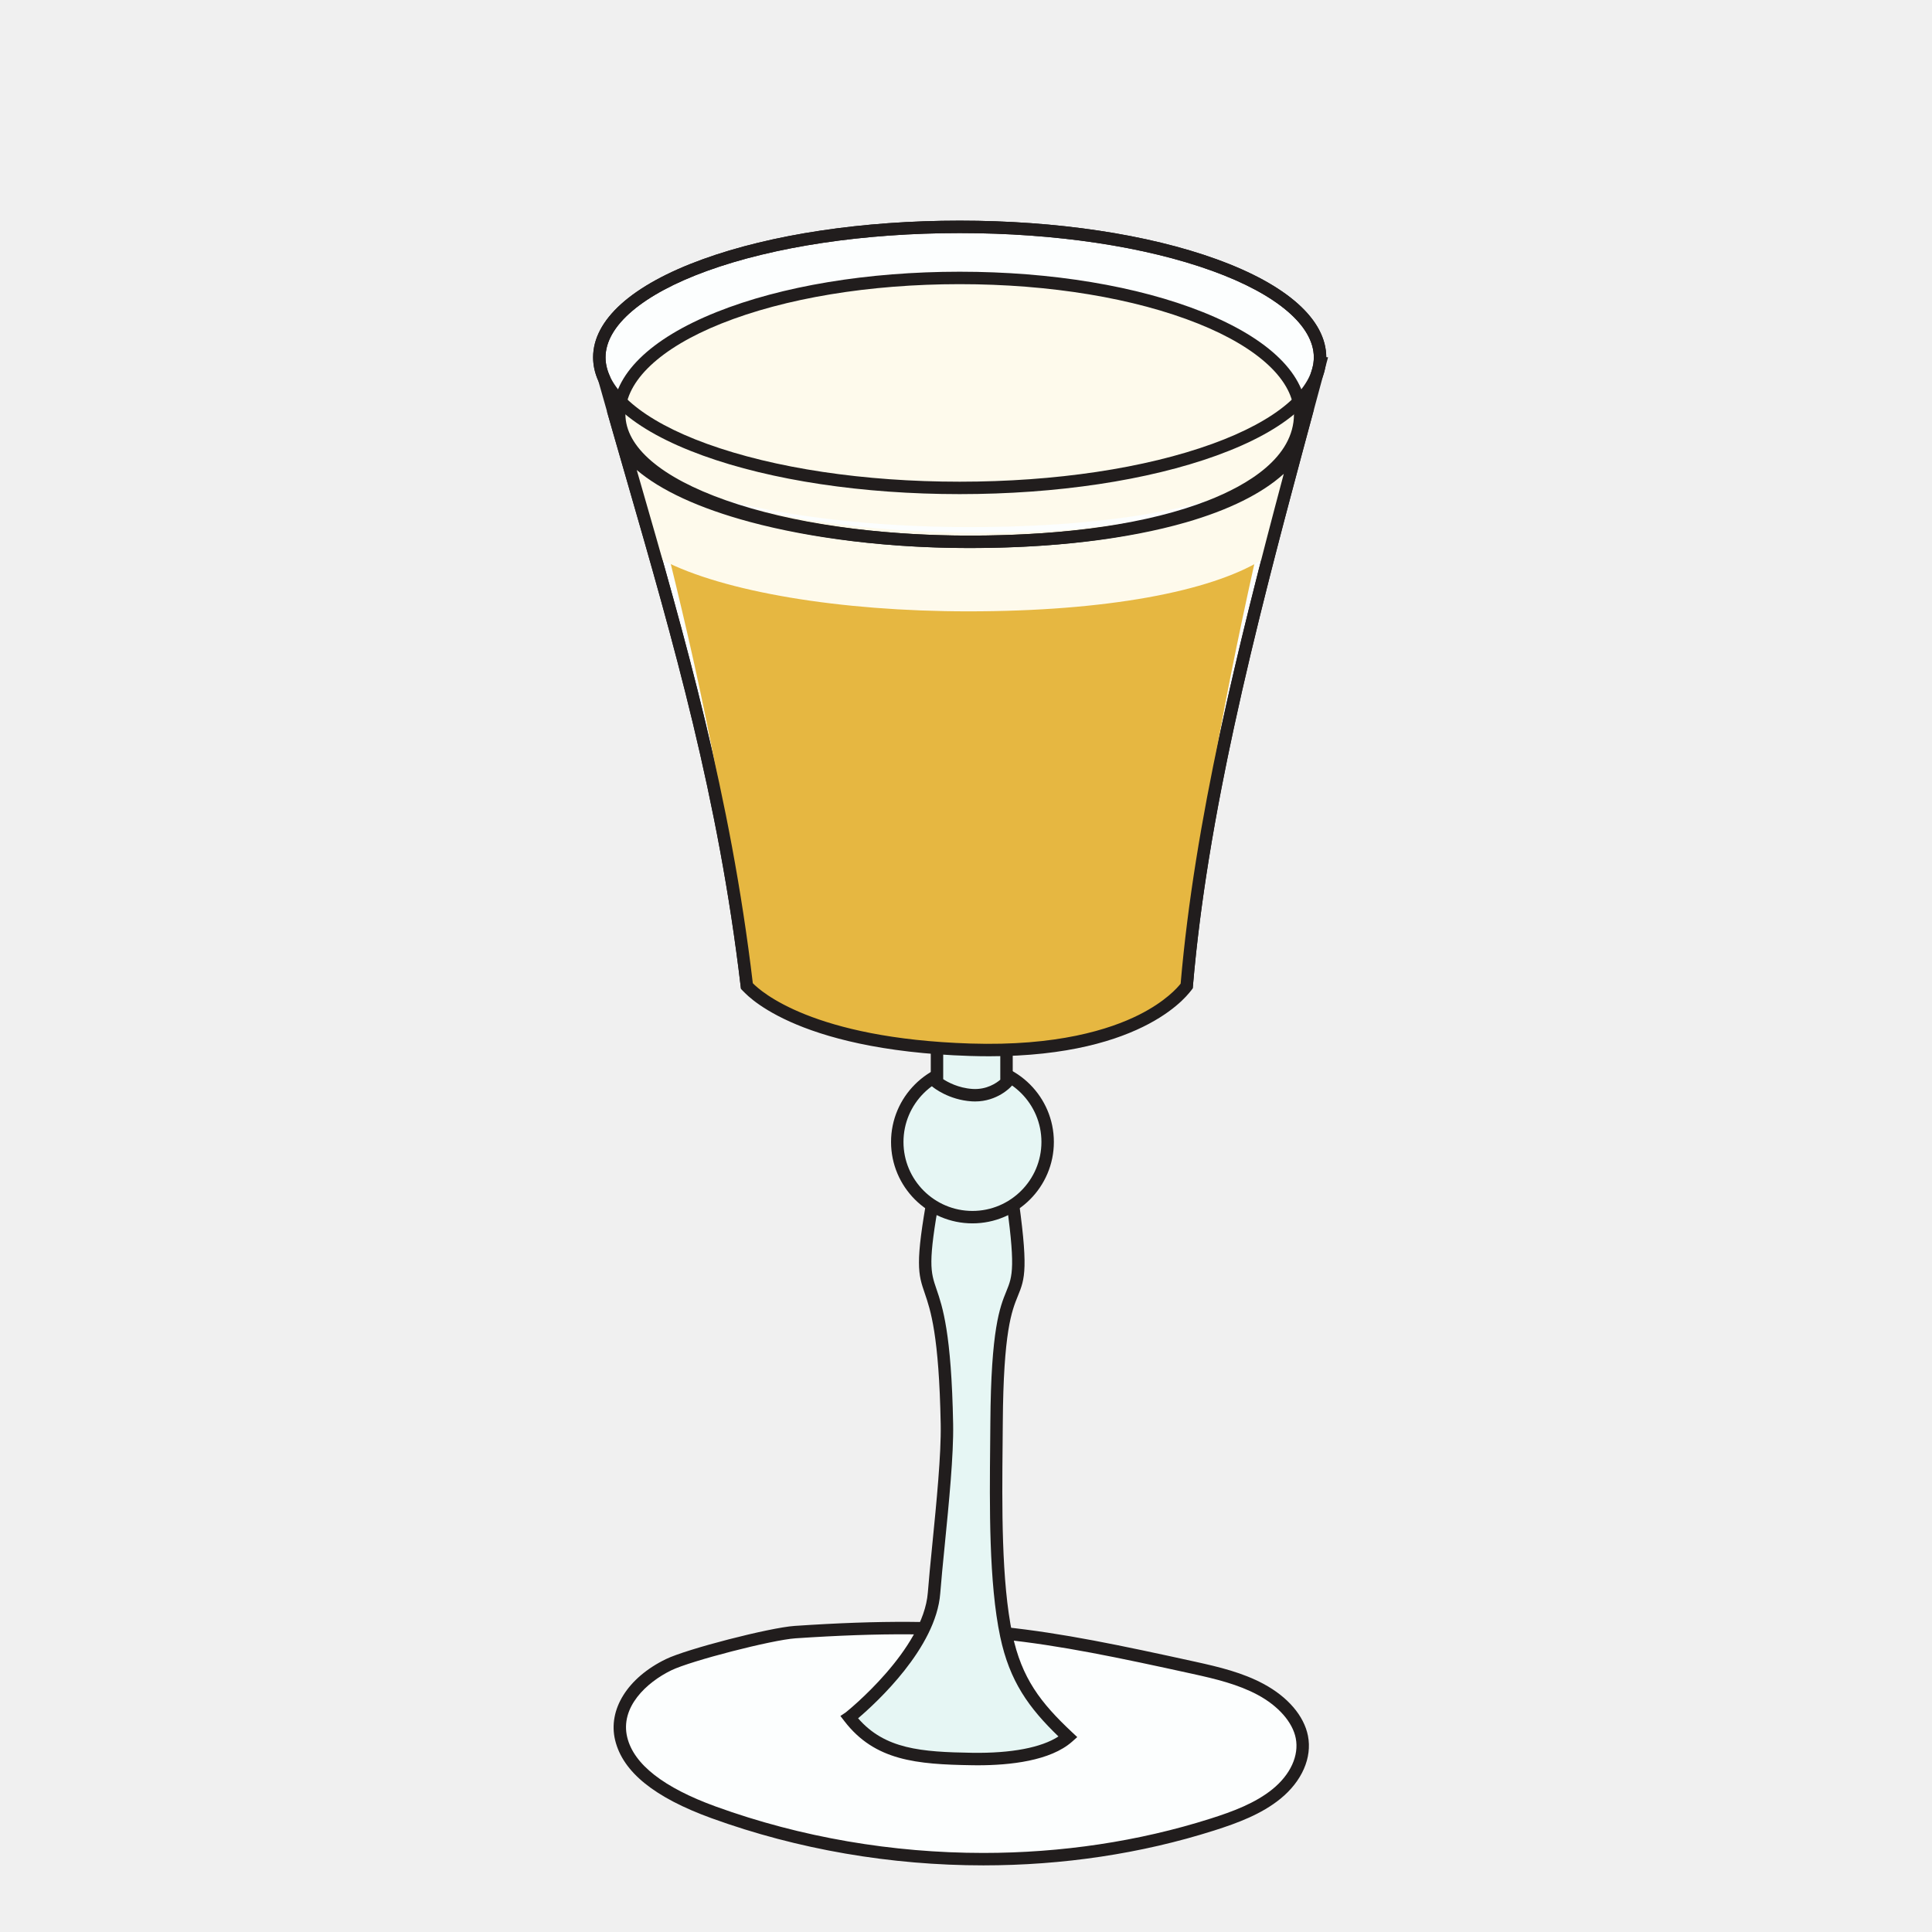
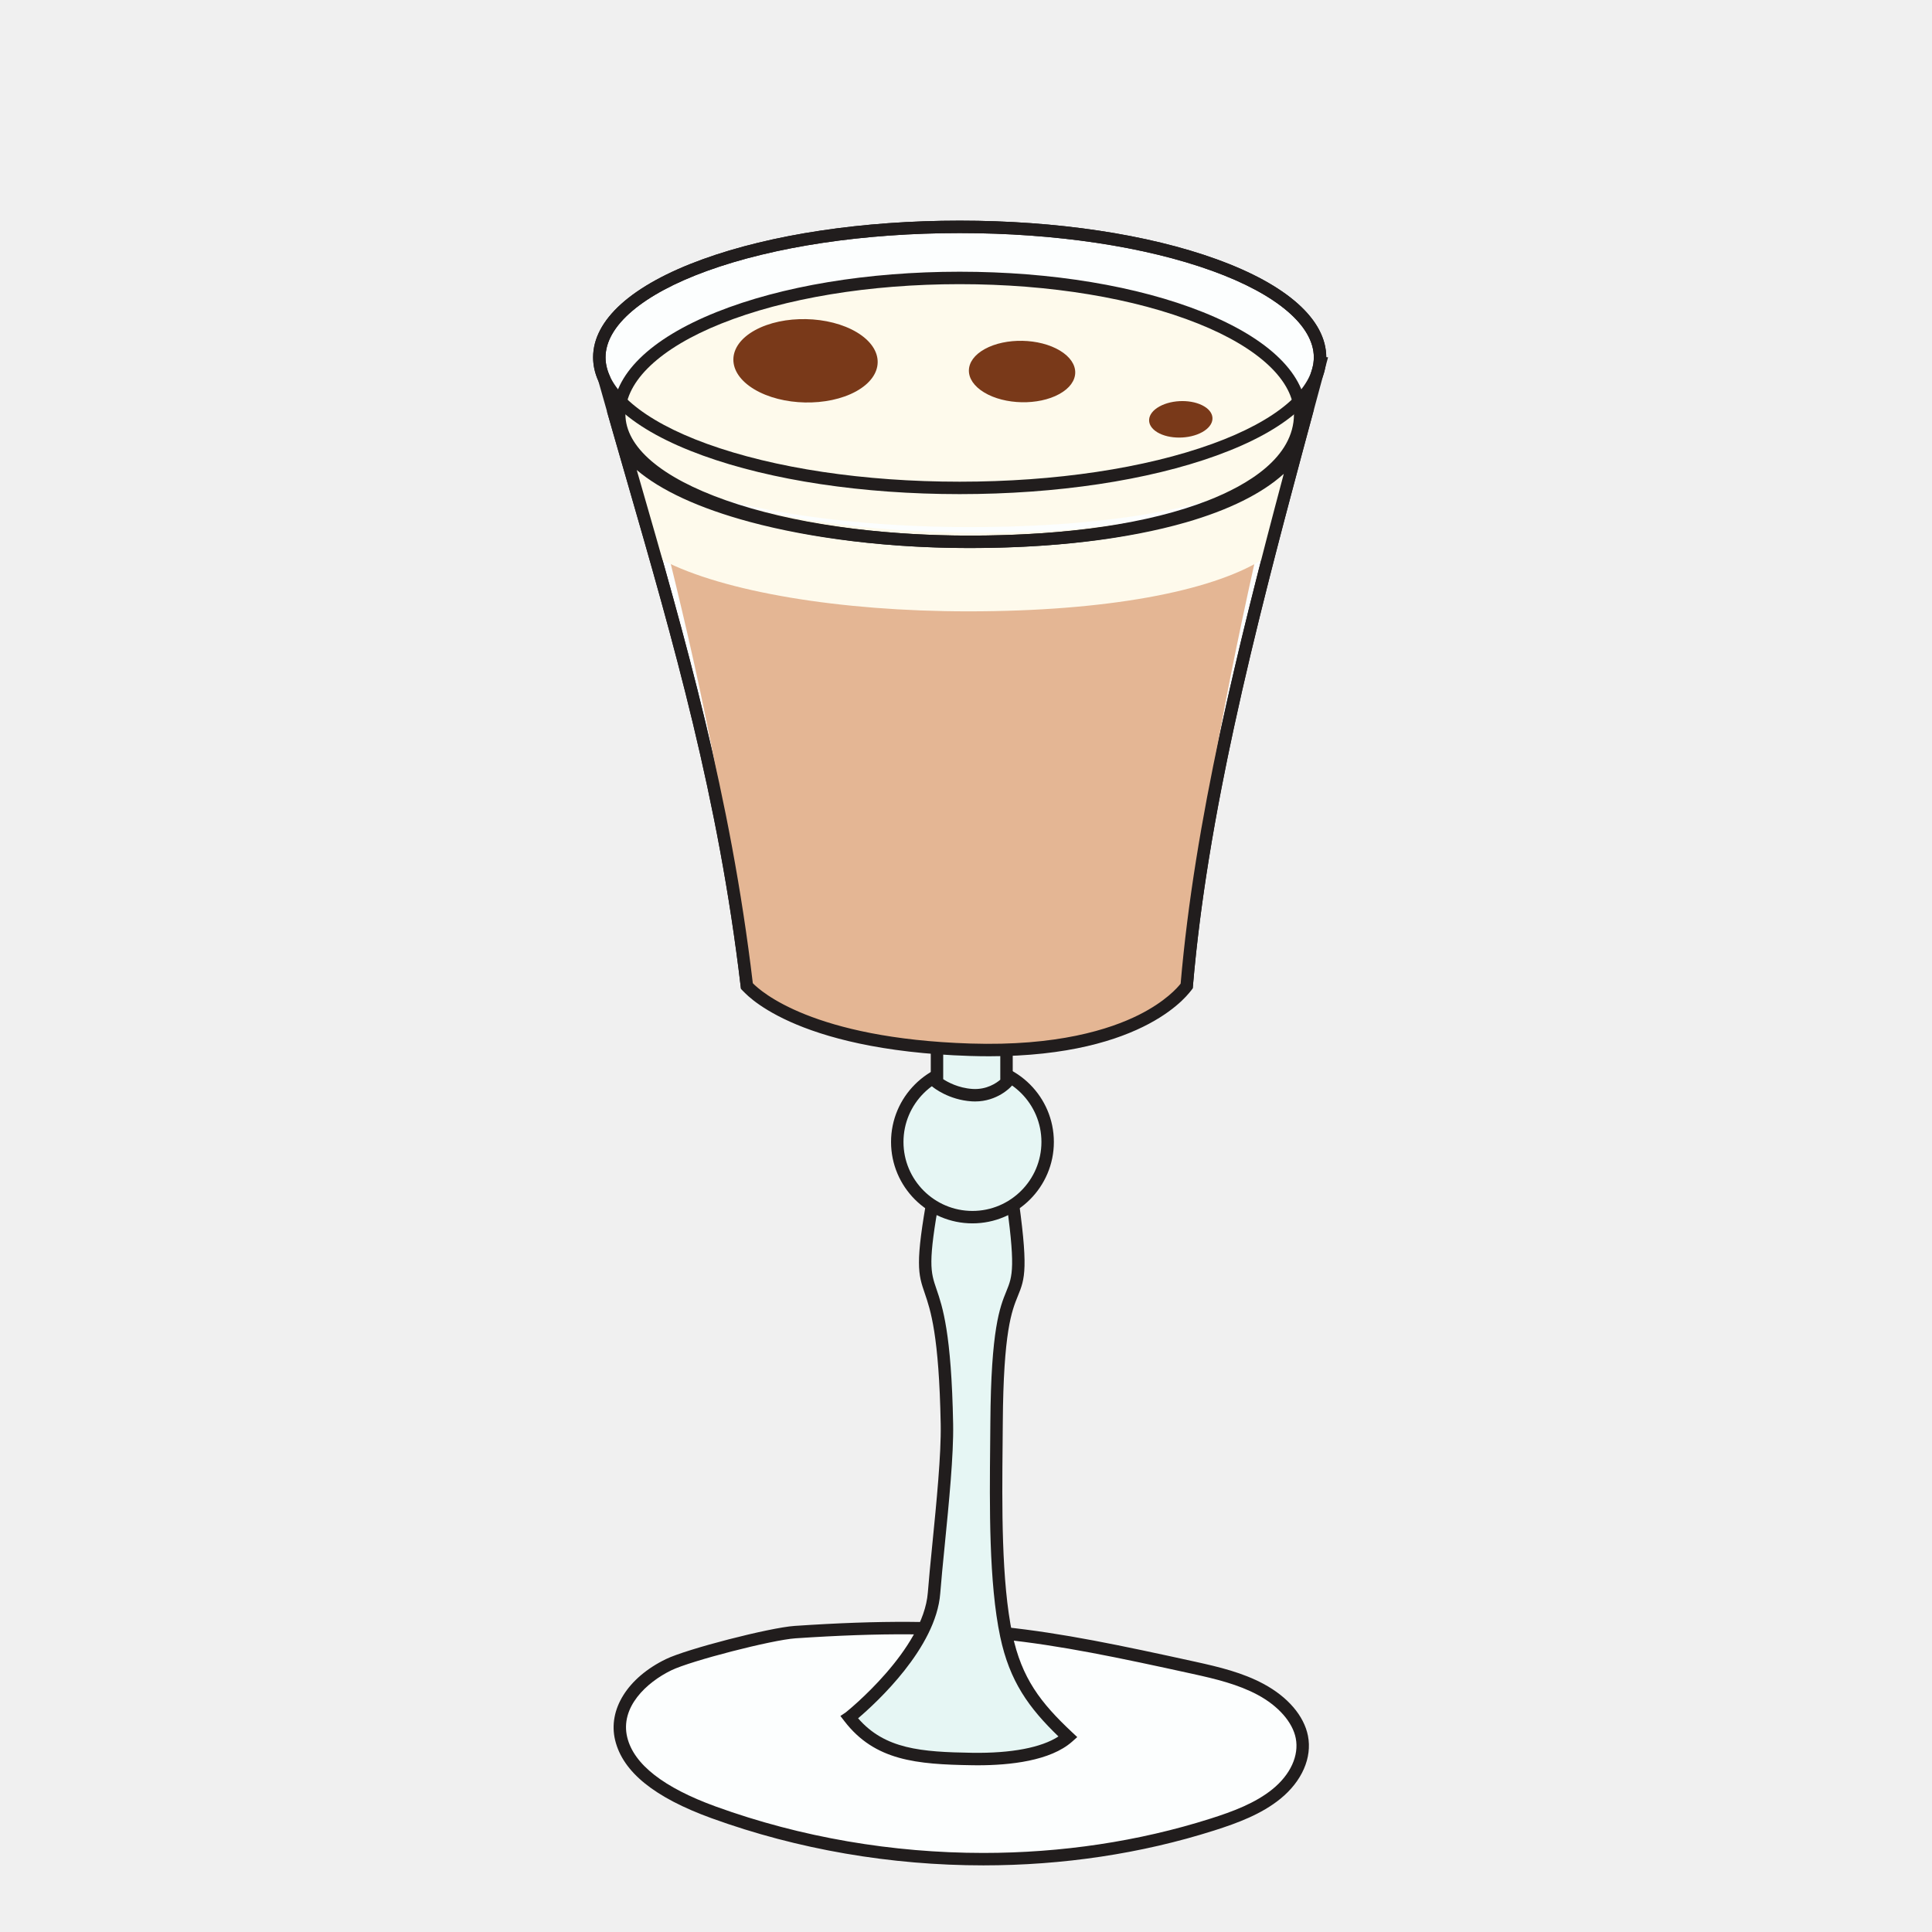
<svg xmlns="http://www.w3.org/2000/svg" xmlns:xlink="http://www.w3.org/1999/xlink" height="200mm" id="svg32" version="1.1" viewBox="0 0 200 200" width="200mm" xml:space="preserve">
  <defs id="defs2" />
  <g id="g32" style="display:inline">
    <g id="g38" style="display:inline" transform="matrix(0.01869842,0,0,-0.01869842,-3.743696,828.8541)">
      <path d="m 5644.81,34035.2 c -507.23,0.1 -1019.12,86.5 -1493.15,258.4 -223.37,81 -463.48,206.8 -512.31,407.3 -41.81,171.7 88.21,325.6 262.61,410.3 113.36,55.1 567.83,171.6 699.98,180.5 220.91,14.9 413.67,21.9 588.99,21.9 601.24,0 997.36,-83.1 1620.09,-219.7 127.23,-27.9 256.03,-59 368.16,-119.2 112.12,-60.1 206.92,-154.2 228.48,-263.9 23.08,-117.4 -41.79,-234.7 -140.11,-314.8 -98.29,-80.2 -226.5,-128.8 -355.06,-169.6 -401.6,-127.7 -832.9,-191.2 -1267.68,-191.2" id="path583384" style="display:inline;fill:#fcfefe;fill-opacity:1;fill-rule:nonzero;stroke:none" />
      <path d="m 3917.01,35080.3 c -138.03,-67.1 -284.81,-204.6 -244.21,-371.2 36.38,-149.4 201.45,-278.3 490.59,-383.2 471.32,-170.8 978.35,-256.8 1480.91,-256.8 430.89,0 858.45,63.2 1257.77,190.1 121.9,38.7 247.92,85.3 343.74,163.5 98.98,80.6 146.86,185.9 128.07,281.5 -17.48,88.9 -96.35,178.7 -210.98,240.2 -107.97,57.9 -231.55,87.9 -359.25,115.9 -834.85,183.1 -1244.19,261.3 -2199.39,197 -129.62,-8.7 -579.22,-124.5 -687.25,-177 z m 1727.35,-1080 c -510.65,0 -1025.64,87.3 -1504.43,260.9 -316.57,114.8 -491.25,255.9 -534.03,431.6 -41.39,169.9 68.91,346.3 281.02,449.4 115.24,56 574.84,174.5 712.71,183.8 964.61,65 1377.27,-13.9 2218.76,-198.5 132.65,-29.1 261.29,-60.3 377.06,-122.5 134.59,-72.2 224.25,-177 245.98,-287.6 23.78,-120.9 -33.08,-251.1 -152.11,-348.1 -104.75,-85.4 -238.01,-134.9 -366.4,-175.7 -405.91,-129.1 -840.64,-193.3 -1278.56,-193.3" id="path583386" style="display:inline;fill:#211d1d;fill-opacity:1;fill-rule:nonzero;stroke:none" />
      <path d="m 4902.6,34819.3 c 161.65,-210 387.54,-225.8 680.36,-230.2 205.49,-3.1 421.48,25.6 530.17,122.1 -169.56,158.8 -286.6,300.5 -341.77,561.7 -69.89,330.8 -56.15,831.8 -53.83,1177.2 7.11,1056.6 204.22,439.8 78.55,1296 l -204.22,230.4 -219.93,-254 c -137.46,-754 51.62,-238.7 70.69,-1280.3 4.41,-240.9 -52.83,-693.7 -71.32,-934 -25.6,-332.7 -459.23,-682.5 -468.7,-688.9" id="path583388" style="display:inline;fill:#e6f6f4;fill-opacity:1;fill-rule:nonzero;stroke:none" />
      <path d="m 4950.85,34814.6 c 148.01,-170.6 348.76,-186.8 632.63,-191.1 215.19,-3.2 382.03,28.7 476.65,90.5 -164.33,158.6 -270.43,305.4 -322.45,551.8 -63.14,298.9 -58.96,725.4 -55.6,1068 0.4,40.4 0.78,79.4 1.03,116.5 3.5,519.9 52.71,640.6 88.64,728.6 34.24,84 53.22,130.6 -8.24,552 l -171.35,193.4 -188.05,-217.2 c -67.9,-374.6 -52.48,-419.6 -19.02,-517.3 32.93,-96.1 82.69,-241.4 91.95,-746.9 3.11,-170 -23.4,-437.1 -46.79,-672.8 -9.8,-98.8 -19.05,-192.1 -24.63,-264.5 -23.2,-301.5 -353.76,-605.2 -454.77,-691 z m 662.28,-260.2 c -10.41,0 -20.64,0.1 -30.69,0.3 -307.85,4.7 -538.77,24.9 -707.12,243.6 l -22.39,29.1 29.86,20.1 c 12.11,9.4 429.83,346.8 454.19,663.3 5.63,73.3 14.92,166.9 24.76,266.1 23.2,233.8 49.5,498.8 46.46,664.7 -9.05,494.7 -56.71,633.8 -88.24,725.9 -36.59,106.8 -54.96,160.4 18.1,561.2 l 1.69,9.3 251.81,290.7 237.09,-267.5 1.49,-10.1 c 65.98,-449.5 44.45,-502.3 5.36,-598.2 -33.82,-82.9 -80.14,-196.4 -83.54,-703.1 -0.26,-37.2 -0.64,-76.2 -1.03,-116.6 -3.33,-339.4 -7.48,-761.6 54.11,-1053.2 51.59,-244.3 156.35,-379.5 331.62,-543.7 l 27.54,-25.8 -28.22,-25.1 c -120.35,-106.8 -344.77,-131 -522.85,-131" id="path583390" style="display:inline;fill:#211d1d;fill-opacity:1;fill-rule:nonzero;stroke:none" />
      <path d="m 6000.3,38005.3 c 0,-229.9 -186.38,-416.3 -416.3,-416.3 -229.91,0 -416.29,186.4 -416.29,416.3 0,229.9 186.38,416.3 416.29,416.3 229.92,0 416.3,-186.4 416.3,-416.3" id="path583392" style="display:inline;fill:#e6f6f4;fill-opacity:1;fill-rule:nonzero;stroke:none" />
      <path d="m 5584,38387.2 c -210.56,0 -381.87,-171.3 -381.87,-381.9 0,-210.6 171.31,-381.9 381.87,-381.9 210.57,0 381.87,171.3 381.87,381.9 0,210.6 -171.3,381.9 -381.87,381.9 z m 0,-832.6 c -248.52,0 -450.71,202.2 -450.71,450.7 0,248.5 202.19,450.7 450.71,450.7 248.53,0 450.72,-202.2 450.72,-450.7 0,-248.5 -202.19,-450.7 -450.72,-450.7" id="path583394" style="display:inline;fill:#211d1d;fill-opacity:1;fill-rule:nonzero;stroke:none" />
      <path d="m 5772.51,38335.2 c 0,0 -71.15,-78.6 -190.82,-70.7 -117.38,7.7 -194.05,70.7 -194.05,70.7 v 659.8 h 384.87 v -659.8" id="path583396" style="display:inline;fill:#e6f6f4;fill-opacity:1;fill-rule:nonzero;stroke:none" />
      <path d="m 5422.06,38352.9 c 24.58,-16.1 83.53,-48.9 161.89,-54.1 79.41,-5.2 133.79,33.5 154.14,51.1 v 610.7 h -316.03 v -607.7 m 176.5,-123.4 c -6.25,0 -12.62,0.2 -19.13,0.6 -126.96,8.4 -210.16,75.6 -213.65,78.5 l -12.57,10.3 v 710.5 h 453.72 v -707.5 l -8.91,-9.8 c -3.19,-3.6 -76.28,-82.6 -199.46,-82.6" id="path583398" style="display:inline;fill:#211d1d;fill-opacity:1;fill-rule:nonzero;stroke:none" />
      <path d="m 5806.93,38601.3 v 428.1 h -453.72 v -415.9 c -798.83,56.5 -1018.09,255.8 -1018.09,255.8 -148.37,1257.4 -479.52,2255.9 -790.11,3361.9 -17.35,38.3 -26.77,77.6 -26.77,117.7 0,399.1 893.23,722.6 1995.07,722.6 1101.85,0 1995.07,-323.5 1995.07,-722.6 0,-10.5 -0.96,-20.9 -2.18,-31.3 l 2.18,-0.1 c -2.07,-7.7 -4.1,-15.2 -6.16,-22.8 -2.39,-11.6 -5.48,-23.1 -9.35,-34.5 -343.26,-1267.7 -635.05,-2356.8 -722.82,-3390.9 0,0 -203.41,-248.3 -963.12,-268" id="path583400" style="display:inline;fill:#fcfefe;fill-opacity:1;fill-rule:nonzero;stroke:none" transform="translate(-2.4511875e-6,1.8940996e-4)" />
      <path d="m 5709.76,38600.1 c -42.88,0 -87.45,0.7 -133.61,2.1 -53.45,1.8 -104.84,4.1 -154.09,6.9 v 351.5 h 316.03 v -360.4 c -9.37,-0.1 -18.8,-0.1 -28.33,-0.1" id="path583402" style="display:inline;fill:#edf9f7;fill-opacity:1;fill-rule:nonzero;stroke:none" transform="translate(-2.4511875e-6,1.8940996e-4)" />
      <path d="m 5738.09,38600.2 v 360.4 h -316.03 v -351.5 c -23.46,1.4 -46.32,2.9 -68.85,4.4 v 415.9 h 453.72 v -428.1 c -22.43,-0.6 -45.43,-1 -68.84,-1.1" id="path583404" style="display:inline;fill:#6f7273;fill-opacity:1;fill-rule:nonzero;stroke:none" transform="translate(-2.4511875e-6,1.8940996e-4)" />
      <path d="m 4367.61,38887.6 c 54.15,-38.8 355.32,-223.6 1209.64,-250.9 839.98,-26.8 1115.3,203.9 1159.52,247.4 90.76,1050.6 397.84,2184.7 722.88,3385.1 l 0.62,2 c 3.35,9.9 6.12,20.1 8.22,30.4 l 2.12,8 1.4,12 c 0.97,8.2 1.95,17.9 1.95,27.3 0,174.9 -204.71,349.3 -561.64,478.6 -373.15,135.2 -870,209.6 -1399.01,209.6 -529.01,0 -1025.85,-74.4 -1399,-209.6 -356.94,-129.3 -561.65,-303.7 -561.65,-478.6 0,-34 7.98,-68.8 23.71,-103.5 l 1.78,-4.9 c 51.8,-184.4 104.87,-368.3 156.19,-546.1 261.61,-906.5 508.77,-1762.8 633.27,-2806.8 z m 1342.57,-322 c -43.44,0 -88.39,0.7 -135.13,2.2 -983.2,31.5 -1252.12,266.1 -1263.09,276 l -9.52,8.7 -1.51,12.8 c -123.28,1044.7 -370.74,1902.2 -632.74,2810 -51.12,177.1 -103.99,360.3 -155.63,544.1 -19.08,43 -28.75,86.5 -28.75,129.5 0,208.6 215.59,401.6 607.05,543.4 380.48,137.8 885.65,213.6 1422.45,213.6 536.8,0 1041.97,-75.8 1422.46,-213.6 390.74,-141.6 606.25,-334.1 607.04,-542.3 l 9.92,-0.5 -17.02,-62.8 c -2.57,-12.3 -5.89,-24.6 -9.88,-36.5 -325.32,-1201.5 -632.57,-2336.4 -721.47,-3383.8 l -0.91,-10.7 -6.78,-8.2 c -9.88,-12.1 -241.34,-281.8 -1086.49,-281.9" id="path583406" style="display:inline;fill:#211d1d;fill-opacity:1;fill-rule:nonzero;stroke:none" transform="translate(-2.4511875e-6,1.8940996e-4)" />
    </g>
    <g id="g1" style="display:inline" transform="matrix(0.01869842,0,0,-0.01869842,-3.743696,828.8541)">
-       <path d="m 3868.04,41389.508 c 195.79,-779.805 370.33,-1568.949 467.08,-2480.501 0,0 253.96,-357.994 1235.79,-393.015 950.06,-33.799 1199.14,393.015 1199.14,393.015 59.87,784.141 214.91,1597.189 416.22,2481.947 -287.5,-243.703 -862.85,-394.795 -1625.83,-394.795 -710.7,0 -1354.92,150.536 -1692.4,393.349" fill="#e6b741" id="liquid-fill" style="display:inline;fill-opacity:1;fill-rule:nonzero;stroke:none;stroke-width:1.054 fill:#e6b741;" />
+       <path d="m 3868.04,41389.508 c 195.79,-779.805 370.33,-1568.949 467.08,-2480.501 0,0 253.96,-357.994 1235.79,-393.015 950.06,-33.799 1199.14,393.015 1199.14,393.015 59.87,784.141 214.91,1597.189 416.22,2481.947 -287.5,-243.703 -862.85,-394.795 -1625.83,-394.795 -710.7,0 -1354.92,150.536 -1692.4,393.349" fill="#e4b694" id="liquid-fill" style="display:inline;fill-opacity:1;fill-rule:nonzero;stroke:none;stroke-width:1.054 fill:#e4b694;" />
      <path d="m 7380.2,41842.5 c -26.88,-43.8 -63.71,-85.3 -109.17,-124.5 21.79,-23.3 40.81,-47.1 56.86,-71.4 17.23,64.9 34.66,130.1 52.31,195.9" id="path583410" style="display:inline;fill:#fdfae9;fill-opacity:1;fill-rule:nonzero;stroke:none" />
      <path d="m 3652.04,41855.7 c 17.29,-60.1 34.57,-120 51.82,-179.8 16.86,21.9 36.35,43.3 57.92,64.3 -45.29,36.6 -82.25,75.1 -109.74,115.5" id="path583412" style="display:inline;fill:#fdfae9;fill-opacity:1;fill-rule:nonzero;stroke:none" />
      <path d="m 7398.42,42034.7 c 0,-416.4 -664.742,-656.872 -1780.092,-656.872 -1041.12,0 -1990.128,240.472 -1990.128,656.872 0,416.5 843.99,754.1 1885.11,754.1 1041.12,0 1885.11,-337.6 1885.11,-754.1 m -127.39,-312.315 c -278.93,-193.071 -895.25,-313.118 -1702.73,-313.118 -776.68,0 -1492.75,127.43 -1806.52,330.933 -21.57,-16.852 -41.06,-34.024 -57.92,-51.598 55.58,-154.473 110.64,-307.902 164.18,-461.814 337.48,-175.256 981.7,-283.909 1692.4,-283.909 762.98,0 1338.33,109.054 1625.83,284.953 45.11,143.078 92.39,288.643 141.62,437.258 -16.05,19.5 -35.07,38.598 -56.86,57.295" fill="#fefaec" id="liquid-foam" style="display:inline;fill-opacity:1;fill-rule:nonzero;stroke:none fill:#fefaec;" transform="translate(-2.4511875e-6,1.8940996e-4)" />
      <path d="m 4368.01,38884.2 c 43.04,-44.5 332.29,-306.1 1204,-334 479.06,-15.3 771.88,77.8 933.13,158.6 147.15,73.8 214.13,150.8 231.44,173 77.42,899.5 311.17,1848.1 570.97,2822.4 -120.02,-108.8 -304.47,-200.6 -543.56,-269.3 -321.91,-92.6 -735.38,-141.5 -1195.69,-141.5 -439.11,0 -871.89,51.5 -1218.64,145.1 -278.28,75.2 -490.4,173 -624.28,287 2.94,-10.2 5.88,-20.4 8.82,-30.6 261.94,-907.6 509.42,-1765.1 633.81,-2810.7 z m 1309.22,-404.5 c -34.82,0 -70.57,0.6 -107.42,1.7 -986.49,31.6 -1250.95,352.9 -1261.72,366.6 l -6.02,7.6 -1.14,9.7 c -123.3,1044.9 -370.82,1902.6 -632.88,2810.6 -16.34,56.6 -32.71,113.3 -49.1,170.2 l -59.38,206.4 120.91,-177.4 c 99.39,-145.9 343.42,-277.3 687.12,-370.1 341.07,-92.1 767.48,-142.8 1200.7,-142.8 910.85,0 1593.89,191 1782.56,498.3 l 124.03,202.1 -61.44,-229 C 7138.09,40807.4 6884.3,39808.2 6804.36,38866.4 l -0.74,-8.6 -4.69,-7.2 c -10.19,-15.7 -251.12,-370.9 -1121.7,-370.9" id="path583416" style="display:inline;fill:#211d1d;fill-opacity:1;fill-rule:nonzero;stroke:none" />
      <path d="m 5513.31,42754.3 c -499.26,0 -968.11,-77.5 -1320.19,-218.4 -337.13,-134.8 -530.49,-317.5 -530.49,-501.2 0,-181.6 197.67,-351 556.61,-477.1 358.57,-126 837.68,-195.4 1349.06,-195.4 538.68,0 995.39,67.4 1320.76,194.9 216.66,85 474.94,236.7 474.94,477.6 0,183.7 -193.36,366.4 -530.5,501.2 -352.08,140.9 -820.93,218.4 -1320.19,218.4 z m 54.99,-1460.9 c -518.95,0 -1006.16,70.7 -1371.88,199.2 -388.62,136.5 -602.64,329.1 -602.64,542.1 0,216.5 203.77,417.2 573.77,565.2 360.02,144 837.95,223.3 1345.76,223.3 507.81,0 985.74,-79.3 1345.76,-223.3 370.01,-148 573.78,-348.7 573.78,-565.2 0,-221.4 -179.35,-408.7 -518.67,-541.7 -333.29,-130.6 -798.69,-199.6 -1345.88,-199.6" id="path583420" style="display:inline;fill:#211d1d;fill-opacity:1;fill-rule:nonzero;stroke:none" />
      <path d="m 5513.31,43037.1 c -529.01,0 -1025.85,-74.4 -1399.01,-209.6 -356.93,-129.3 -561.64,-303.7 -561.64,-478.6 0,-174.9 204.71,-349.3 561.64,-478.6 373.16,-135.2 870,-209.6 1399.01,-209.6 529.01,0 1025.86,74.4 1399.01,209.6 356.93,129.3 561.64,303.7 561.64,478.6 0,174.9 -204.71,349.3 -561.64,478.6 -373.15,135.2 -870,209.6 -1399.01,209.6 z m 0,-1445.2 c -536.8,0 -1041.97,75.9 -1422.45,213.7 -391.46,141.8 -607.05,334.7 -607.05,543.3 0,208.6 215.59,401.5 607.05,543.3 380.48,137.9 885.65,213.7 1422.45,213.7 536.8,0 1041.97,-75.8 1422.46,-213.7 391.46,-141.8 607.04,-334.7 607.04,-543.3 0,-208.6 -215.58,-401.5 -607.04,-543.3 -380.49,-137.8 -885.66,-213.7 -1422.46,-213.7" id="path583422" style="display:inline;fill:#211d1d;fill-opacity:1;fill-rule:nonzero;stroke:none" />
    </g>
-     <g id="garnish_angostina_bitters" style="display:none" transform="matrix(0.03527778,0,0,-0.03527778,-366.3425,599.8751)">
+     <g display="inline" id="garnish-angostura_bitters" style=" display:inline;" transform="matrix(0.03527778,0,0,-0.03527778,-366.3425,599.8751)">
      <path d="m 12896.8,15856 c -83.4,-46 -217.4,-43.2 -299.5,6.3 -82,49.5 -80.9,126.9 2.4,172.9 83.4,46 217.4,43.2 299.5,-6.2 82,-49.5 80.9,-126.9 -2.4,-173" id="path98891" style="fill:#793919;fill-opacity:1;fill-rule:nonzero;stroke:none" />
      <path d="m 13493.1,15848.1 c -61.4,-33.9 -160.2,-31.9 -220.6,4.6 -60.5,36.5 -59.7,93.5 1.7,127.4 61.4,33.9 160.2,31.9 220.7,-4.6 60.4,-36.5 59.6,-93.5 -1.8,-127.4" id="path98893" style="fill:#793919;fill-opacity:1;fill-rule:nonzero;stroke:none" />
      <path d="m 13912,15736.1 c -38,-21 -96.9,-21.1 -131.4,-0.3 -34.5,20.9 -31.7,54.8 6.3,75.8 38,21 96.8,21.1 131.4,0.2 34.5,-20.8 31.7,-54.7 -6.3,-75.7" id="path98895" style="fill:#793919;fill-opacity:1;fill-rule:nonzero;stroke:none" />
    </g>
    <g id="twist_lemon_tight" style="display:none" transform="matrix(0.6468144,0,0,0.7729567,55.45031,-53.19376)">
      <path d="m 38483.8,30873.1 c 0,0 -80.6,301.4 -852.9,717.9 -822.9,443.7 -1225.1,362.4 -1311.7,108.3 -95.6,-280.4 116.6,-965 116.6,-965 l 1194,-605 779.4,528.2 z" id="path1-0" style="fill:#fbf6d4;fill-opacity:1;fill-rule:nonzero;stroke:none" transform="matrix(0.02254,0,0,-0.02254,-737.15,789.536)" />
      <path d="m 36461.3,30755.6 1166.2,-590.9 756.1,512.4 67.8,195.8 c -20.1,49.7 -157.5,325.9 -835,691.2 -671.4,362 -985.6,332.2 -1113.1,282.2 -77.9,-30.6 -130.2,-83.4 -155.2,-156.8 -84.4,-247.8 85.5,-840.9 113.2,-933.9 m 1170.7,-661.6 -1221.6,618.9 -3.8,12.3 c -8.8,28.4 -214,697.4 -116.3,984 30.6,89.9 96.6,157 190.7,193.9 167.8,65.8 506,69.8 1164.4,-285.2 775,-417.9 864.5,-724.1 867.9,-736.9 l 2.4,-9.1 -81,-234 z" id="path2-3" style="fill:#211d1d;fill-opacity:1;fill-rule:nonzero;stroke:none" transform="matrix(0.02254,0,0,-0.02254,-737.15,789.536)" />
      <path d="m 36949.3,31473.4 c 0,0 325,-5.7 624,-205 16,-10.6 24.1,-29.8 21.1,-48.8 -13.6,-86.4 -59,-327.8 -153,-410.7 -115.3,-101.6 -452.5,141.4 -452.5,141.4 l -179.3,446.9 c -3.1,7.8 -0.7,16.7 5.9,21.8 38.7,30.2 85.1,49 133.8,54.4" id="path3-2" style="fill:#fefbf0;fill-opacity:1;fill-rule:nonzero;stroke:none" transform="matrix(0.02254,0,0,-0.02254,-737.15,789.536)" />
      <path d="m 37013.9,30969.9 c 124,-87.7 338.1,-199.1 407.3,-138.1 87.6,77.3 131.6,320 143,392.5 1.2,7.4 -1.9,14.8 -7.9,18.7 -276,184 -579.2,198.8 -605.7,199.8 -39.5,-4.7 -77.1,-19.4 -109.3,-42.6 z M 37365,30754 c -150.7,0 -364.7,150.4 -393.9,171.5 l -7.2,5.2 -182.6,455.2 c -8.2,20.2 -1.8,43.8 15.4,57.2 43.2,33.7 94.8,54.7 149.3,60.6 l 1.9,0.3 2,-0.1 c 13.6,-0.2 337.4,-8.1 640.3,-210 25.7,-17.2 39.2,-48.2 34.3,-79.1 -15.6,-99.5 -62.8,-340.5 -162.9,-428.8 -25.8,-22.7 -59.2,-32 -96.6,-32" id="path4-3" style="fill:#211d1d;fill-opacity:1;fill-rule:nonzero;stroke:none" transform="matrix(0.02254,0,0,-0.02254,-737.15,789.536)" />
      <path d="m 38386.5,31017.1 c 0,0 34,-113.3 -98.6,-147.2 -146,-37.3 -242.1,-53.2 -530.9,27.8 -288.7,81.1 -889.3,473.1 -892,509.7 -2.1,27.8 67.6,61.1 67.6,61.1 0,0 -113.6,16.7 -139.3,-81.5 -25.7,-98.1 -46.9,-188.2 -46.9,-188.2 l 756.6,-449.5 815.5,-92.5 168.4,160.2 c 0,0 -24.9,133.8 -100.4,200.1" id="path5-3" style="fill:#f6fcfb;fill-opacity:1;fill-rule:nonzero;stroke:none" transform="matrix(0.02254,0,0,-0.02254,-737.15,789.536)" />
      <path d="m 37510.5,30771.4 799.9,-90.7 151.4,144 c -5.8,24.2 -21.7,81.1 -52,129.1 -2.6,-11.5 -6.8,-23.5 -13.5,-35.3 -19.5,-34.5 -54,-58.2 -102.7,-70.7 -148,-37.9 -246.2,-55.2 -542.8,28 -177.7,49.8 -450,208.1 -558.9,273.9 -89.4,54 -174.7,109.2 -240.1,155.4 -107.7,75.9 -108.7,89 -109.6,100.6 -0.6,7.9 1.3,15.6 5,22.8 -14,-9.8 -25.9,-24.7 -31.8,-47.3 -19,-72.4 -35.6,-141 -42.9,-171.3 z m 816,-138.5 -830.9,94.3 -4.2,2.5 -771.1,458.1 3.9,16.3 c 0.2,0.9 21.6,91.4 47.1,188.7 24.4,93.3 118.4,105.1 164.7,98.3 l 73.9,-10.8 -67.4,-32.4 c -22.6,-10.8 -45.9,-27.3 -52.9,-36.8 57.2,-61.8 596.6,-413.7 873.6,-491.4 285.3,-80 378.6,-63.6 519.1,-27.7 36.1,9.3 61.1,25.7 74.3,48.9 18.4,32.6 8.1,69.3 8,69.7 l -22.8,76.2 59.8,-52.5 c 80.4,-70.8 106.6,-207.3 107.7,-213.1 l 2.3,-12.2 z" id="path6-2" style="fill:#211d1d;fill-opacity:1;fill-rule:nonzero;stroke:none" transform="matrix(0.02254,0,0,-0.02254,-737.15,789.536)" />
      <path d="m 38110.3,30206.3 c 0,0 5.4,7.2 14.8,20.3 44.1,61.4 184.5,243.5 298.9,400.5 58.2,79.8 84.1,163 61.6,237.1 0,0 -355.4,-198.9 -848.9,1.2 -441.8,179.3 -770.4,452.5 -834.3,507.7 -5.8,5 -14.7,3.2 -18.2,-3.6 l -283.2,-548.2 c 0,0 1323,-689.6 1461.9,-653.5 139,36.1 147.4,38.5 147.4,38.5" id="path7-1" style="fill:#efd83e;fill-opacity:1;fill-rule:nonzero;stroke:none" transform="matrix(0.02254,0,0,-0.02254,-737.15,789.536)" />
      <path d="m 36531.7,30831 c 510.3,-265.2 1331.8,-665.6 1425.5,-641.1 91.9,23.8 126.6,33 139.5,36.4 2.4,3.3 5.8,7.9 9.9,13.6 18.8,26.2 54.1,73 98.8,132.3 59.8,79.2 134.3,177.9 200.2,268.3 35.5,48.7 73,119 63.9,190.3 -93.6,-42.6 -415.4,-159.3 -841.3,13.5 -424.9,172.3 -746.9,431.9 -830.1,502.4 z m 1417.3,-687.9 c -47.7,0 -194.2,35.3 -779.1,317.3 -344.4,166.2 -676.1,338.9 -679.5,340.6 l -20.1,10.6 293.6,568.4 c 4.9,9.5 13.7,16.1 24.2,18.1 10.5,2.1 21.2,-0.8 29.2,-7.8 61.2,-52.8 388.8,-325.6 828,-503.7 477.8,-193.8 825.6,-4.4 829.1,-2.5 l 24.8,13.9 8.2,-27.1 c 23.6,-77.7 1.1,-166.6 -64.9,-257.3 -66.1,-90.7 -140.7,-189.5 -200.7,-268.9 -44.5,-59 -79.6,-105.6 -98.1,-131.4 -9.6,-13.3 -15.2,-20.7 -15.2,-20.7 l -4.5,-6.1 -7.3,-2.1 c -0.9,-0.3 -12.6,-3.6 -148,-38.7 -4.4,-1.1 -10,-2.6 -19.7,-2.6" id="path8-9" style="fill:#211d1d;fill-opacity:1;fill-rule:nonzero;stroke:none" transform="matrix(0.02254,0,0,-0.02254,-737.15,789.536)" />
      <path d="m 38477.9,30714 c 8.9,-12.7 23.9,-42.3 24,-87.7 0.1,-40.8 -18.5,-79.3 -48.4,-107 -66.5,-61.8 -172.2,-148 -172.2,-148 l -1292.6,168.8 -751.4,625.5 36.9,362 48.3,142.7 c 24.1,71 68,133.6 126.7,180.3 l 6.5,5.1 c 5.4,4.3 12.7,-1.9 9.4,-8 l -25.1,-44.8 c -38.8,-69.5 -47.8,-151.6 -25.1,-227.9 56.5,-189.1 224.4,-542.3 717.3,-804.9 698.3,-372.1 1257.6,-194.4 1257.6,-194.4 0,0 79.1,69.8 82.2,136.3 0.1,3.2 4.1,4.6 5.9,2" id="path9-1" style="fill:#ffffff;fill-opacity:1;fill-rule:nonzero;stroke:none" transform="matrix(0.02254,0,0,-0.02254,-737.15,789.536)" />
      <path d="m 38459.3,30700.9 v -0.1 z m -1461.1,-139 1276.2,-166.7 c 25.4,20.8 108.6,89.8 163.6,140.8 26.1,24.3 41.1,57.2 41.1,90.2 0,9 -0.7,17.2 -1.8,24.6 -25.5,-50.4 -69.9,-90 -72.5,-92.2 l -3.6,-3.2 -4.5,-1.5 c -5.9,-1.8 -146.2,-45.4 -374.1,-43.4 -209.7,2 -536.4,45.1 -901.2,239.5 -500.8,266.8 -671.3,627.3 -728.3,818.5 -19.3,64.6 -17.2,134.1 5.2,197.2 -23.3,-30.9 -41.6,-65.6 -54.2,-102.8 l -47.4,-140.2 -35.5,-347.3 z m 1289.9,-214.6 -1308.9,171.1 -765.9,637.5 38.5,376.6 49.1,145.1 c 25.5,75.3 71.8,141.3 134,190.8 l 6.5,5.2 c 11.1,8.8 26.2,8.5 37,-0.6 10.8,-9.1 13.5,-24.1 6.6,-36.4 l -25.1,-44.9 c -35.5,-63.7 -44,-140.3 -23.1,-210.2 55,-184.3 219.9,-532.2 706.1,-791.3 648,-345.3 1180.8,-209.5 1235.4,-194.1 22,20.6 68.9,73.1 70.9,116.9 0.5,11.4 8.1,21 18.9,24.2 10.7,3 22.1,-1 28.5,-10.1 8.4,-12 28,-45.8 28.1,-100.8 0.1,-45.7 -20.2,-90.9 -55.7,-123.8 -66.2,-61.5 -172.2,-148.1 -173.3,-148.9 z" id="path10-6" style="fill:#211d1d;fill-opacity:1;fill-rule:nonzero;stroke:none" transform="matrix(0.02254,0,0,-0.02254,-737.15,789.536)" />
      <path d="m 36315.2,31673 c 1,2.5 4.6,2.1 4.9,-0.5 7.5,-83.3 84.5,-620.3 827.9,-995.2 707.4,-356.8 1179.8,-209.7 1286.3,-167.6 5.9,2.3 11.1,-4.7 7.1,-9.6 l -937.7,-1154.5 c -39.1,-48.2 -98.6,-74.9 -160.6,-72.7 -164.6,5.8 -505.3,44.3 -844.2,245.1 -319.8,189.4 -549.8,442.8 -664.5,586 -52.7,65.7 -66,154.5 -35.6,233 z" id="path11-3" style="fill:#efd83e;fill-opacity:1;fill-rule:nonzero;stroke:none" transform="matrix(0.02254,0,0,-0.02254,-737.15,789.536)" />
      <path d="m 36289.6,31669.7 0.1,-0.1 z m 54.1,-7.7 v -0.1 z m -36.5,-94.4 -479.9,-1241.6 c -26.5,-68.4 -14.6,-146.1 30.9,-202.9 108.3,-135.1 337.5,-390 656.3,-578.8 330.4,-195.8 661.7,-235 829.7,-240.9 51.7,-1.8 103,21.1 135.8,61.5 l 885.1,1089.7 c -195.1,-54.2 -628.2,-108.5 -1230.9,195.4 -607.6,306.5 -778.8,717.4 -827,917.6 M 37350,29242.2 c -2.6,0 -5.3,0 -8,0.1 -173.8,6.2 -516.6,46.7 -858.6,249.4 -327.2,193.8 -562,454.8 -672.9,593.2 -59,73.7 -74.5,174.5 -40.2,263.1 l 516.4,1336 c 5.6,14.5 20.1,23 35.6,20.9 15.2,-2.1 26.8,-14.4 28.2,-29.7 3.7,-41.2 24.4,-190.1 133.9,-375.4 141.6,-239.7 369.4,-439.9 677.3,-595.2 703.5,-354.8 1174.2,-201 1261.4,-166.5 15.5,6.1 33.2,1 43.1,-12.4 9.8,-13.5 9.4,-31.9 -1.1,-44.9 l -937.7,-1154.4 c -43.1,-53.1 -109,-84.2 -177.4,-84.2" id="path12-91" style="fill:#211d1d;fill-opacity:1;fill-rule:nonzero;stroke:none" transform="matrix(0.02254,0,0,-0.02254,-737.15,789.536)" />
      <path d="m 36700.8,29959.4 c 29.7,0 29.7,46.2 0,46.2 -29.7,0 -29.8,-46.2 0,-46.2 m -106.5,189.8 c 29.7,0 29.8,46.2 0,46.2 -29.6,0 -29.7,-46.2 0,-46.2 m 965.9,-560.6 c 29.6,0 29.7,46.2 0,46.2 -29.7,0 -29.8,-46.2 0,-46.2 m 47.6,1104.8 c 29.7,0 29.7,46.2 0,46.2 -29.7,0 -29.8,-46.2 0,-46.2 m 551.8,-39.2 c 29.7,0 29.7,46.1 0,46.1 -29.7,0 -29.8,-46.1 0,-46.1 m 231.3,57.4 c 29.7,0 29.7,46.1 0,46.1 -29.7,0 -29.7,-46.1 0,-46.1 m -61.3,-92.7 c 29.7,0 29.7,46.1 0,46.1 -29.7,0 -29.7,-46.1 0,-46.1 m -80.1,64.9 c 29.7,0 29.7,46.1 0,46.1 -29.7,0 -29.8,-46.1 0,-46.1 m -134.1,-436.8 c 29.7,0 29.7,46.2 0,46.2 -29.7,0 -29.7,-46.2 0,-46.2 m -309.9,48.8 c 29.7,0 29.7,46.1 0,46.1 -29.7,0 -29.7,-46.1 0,-46.1 m 128,-54.3 c 29.7,0 29.8,46.1 0,46.1 -29.7,0 -29.7,-46.1 0,-46.1 m 57.4,373.6 c 29.7,0 29.7,46.1 0,46.1 -29.7,0 -29.7,-46.1 0,-46.1 m 83.9,-19.7 c 29.7,0 29.7,46.1 0,46.1 -29.7,0 -29.7,-46.1 0,-46.1 m -338.9,101.5 c 29.7,0 29.7,46.1 0,46.1 -29.7,0 -29.7,-46.1 0,-46.1 m 37.8,-94.3 c 29.6,0 29.7,46.1 0,46.1 -29.7,0 -29.8,-46.1 0,-46.1 m 128.1,3.4 c 29.7,0 29.7,46.2 0,46.2 -29.7,0 -29.8,-46.2 0,-46.2 m -8.7,99.4 c 29.7,0 29.8,46.2 0,46.2 -29.7,0 -29.7,-46.2 0,-46.2 m 170.4,-24.9 c 29.7,0 29.8,46.1 0,46.1 -29.7,0 -29.7,-46.1 0,-46.1 m 176.6,-81 c 29.7,0 29.7,46.2 0,46.2 -29.7,0 -29.7,-46.2 0,-46.2 m -1017,-694.7 c 29.7,0 29.7,46.1 0,46.1 -29.7,0 -29.7,-46.1 0,-46.1 m -114.9,183.9 c 29.7,0 29.7,46.1 0,46.1 -29.7,0 -29.7,-46.1 0,-46.1 m -211.3,36.8 c 29.7,0 29.8,46.1 0,46.1 -29.7,0 -29.7,-46.1 0,-46.1 m -29.7,253 c 29.7,0 29.7,46.1 0,46.1 -29.7,0 -29.7,-46.1 0,-46.1 m -202.5,216.1 c 29.7,0 29.7,46.1 0,46.1 -29.7,0 -29.7,-46.1 0,-46.1 m -171,-101 c 29.7,0 29.7,46.2 0,46.2 -29.7,0 -29.7,-46.2 0,-46.2 m -298.1,89.7 c 29.7,0 29.8,46.1 0,46.1 -29.6,0 -29.7,-46.1 0,-46.1 m 128.1,-438.4 c 29.7,0 29.8,46.1 0,46.1 -29.7,0 -29.7,-46.1 0,-46.1 m -204.2,280.2 c 29.7,0 29.8,46.1 0,46.1 -29.7,0 -29.7,-46.1 0,-46.1 m 931.4,-652.2 c 29.7,0 29.8,46.1 0,46.1 -29.6,0 -29.7,-46.1 0,-46.1 m -189.9,-1.2 c 29.6,0 29.7,46.2 0,46.2 -29.7,0 -29.8,-46.2 0,-46.2 m -465.1,149.6 c 29.6,0 29.7,46.1 0,46.1 -29.7,0 -29.8,-46.1 0,-46.1 m 115.5,-58 c 29.6,0 29.7,46.1 0,46.1 -29.7,0 -29.8,-46.1 0,-46.1 m -111,-97 c 29.7,0 29.7,46.1 0,46.1 -29.7,0 -29.8,-46.1 0,-46.1 m 111.6,-161.1 c 29.7,0 29.7,46.1 0,46.1 -29.7,0 -29.7,-46.1 0,-46.1 m 281.3,14.2 c 29.7,0 29.8,46.2 0,46.2 -29.7,0 -29.7,-46.2 0,-46.2 m 129.7,265.6 c 29.7,0 29.7,46.2 0,46.2 -29.7,0 -29.7,-46.2 0,-46.2 m 232,-200.7 c 29.7,0 29.7,46.2 0,46.2 -29.7,0 -29.8,-46.2 0,-46.2 m 265.4,-245.3 c 29.6,0 29.7,46.2 0,46.2 -29.7,0 -29.8,-46.2 0,-46.2 m -188.3,-65.2 c 29.7,0 29.7,46.2 0,46.2 -29.7,0 -29.7,-46.2 0,-46.2 m 45.6,169.7 c 29.7,0 29.7,46.1 0,46.1 -29.7,0 -29.7,-46.1 0,-46.1 m 332,154.8 c 29.7,0 29.7,46.1 0,46.1 -29.7,0 -29.7,-46.1 0,-46.1 m -238.5,25.4 c 29.6,0 29.7,46.2 0,46.2 -29.7,0 -29.8,-46.2 0,-46.2 m 382.3,121.9 c 29.7,0 29.8,46.2 0,46.2 -29.7,0 -29.7,-46.2 0,-46.2 m -295.4,104 c 29.7,0 29.7,46.2 0,46.2 -29.7,0 -29.8,-46.2 0,-46.2 m -142.6,162.3 c 29.7,0 29.7,46.1 0,46.1 -29.7,0 -29.7,-46.1 0,-46.1 m 275.9,253.9 c 29.6,0 29.7,46.1 0,46.1 -29.7,0 -29.8,-46.1 0,-46.1 m -382.3,156.8 c 29.7,0 29.7,46.1 0,46.1 -29.7,0 -29.7,-46.1 0,-46.1 m -29,436.7 c 29.6,0 29.7,46.1 0,46.1 -29.7,0 -29.8,-46.1 0,-46.1 m 46.5,-136 c 29.7,0 29.7,46.1 0,46.1 -29.7,0 -29.8,-46.1 0,-46.1 m 165.7,14.5 c 29.7,0 29.7,46.1 0,46.1 -29.7,0 -29.8,-46.1 0,-46.1 m -455.1,196.6 c 29.7,0 29.7,46.2 0,46.2 -29.7,0 -29.7,-46.2 0,-46.2 m -69,143 c 29.7,0 29.8,46.1 0,46.1 -29.6,0 -29.7,-46.1 0,-46.1 m -113.5,-53.5 c 29.7,0 29.8,46.1 0,46.1 -29.6,0 -29.7,-46.1 0,-46.1 m 281.3,-206.7 c 29.7,0 29.8,46.1 0,46.1 -29.7,0 -29.7,-46.1 0,-46.1 m 42.2,134.7 c 29.7,0 29.8,46.1 0,46.1 -29.6,0 -29.7,-46.1 0,-46.1 m 326,-336.4 c 29.7,0 29.7,46.1 0,46.1 -29.7,0 -29.7,-46.1 0,-46.1 m 140.8,64.9 c 29.6,0 29.7,46.2 0,46.2 -29.7,0 -29.8,-46.2 0,-46.2 m -1147.5,-760.1 c 29.7,0 29.7,46.2 0,46.2 -29.7,0 -29.7,-46.2 0,-46.2 m 379.3,39.5 c 29.7,0 29.7,46.1 0,46.1 -29.7,0 -29.7,-46.1 0,-46.1 m -206,-318.5 c 29.7,0 29.7,46.2 0,46.2 -29.7,0 -29.7,-46.2 0,-46.2 m -328.2,111.4 c 29.7,0 29.7,46.2 0,46.2 -29.7,0 -29.7,-46.2 0,-46.2 m 419.1,-329.5 c 29.7,0 29.7,46.2 0,46.2 -29.7,0 -29.7,-46.2 0,-46.2 m 274.9,117.7 c 29.7,0 29.7,46.1 0,46.1 -29.7,0 -29.8,-46.1 0,-46.1 m 8.5,-157.2 c 29.7,0 29.8,46.1 0,46.1 -29.7,0 -29.7,-46.1 0,-46.1 m 281.1,282.6 c 29.7,0 29.7,46.1 0,46.1 -29.7,0 -29.8,-46.1 0,-46.1 m 324.8,74.5 c 29.7,0 29.8,46.2 0,46.2 -29.7,0 -29.7,-46.2 0,-46.2 m -225.9,87 c 29.7,0 29.8,46.1 0,46.1 -29.7,0 -29.7,-46.1 0,-46.1 m 471.3,236.2 c 29.7,0 29.8,46.2 0,46.2 -29.6,0 -29.7,-46.2 0,-46.2 m -108.3,138.3 c 29.7,0 29.7,46.1 0,46.1 -29.7,0 -29.8,-46.1 0,-46.1 m 308.5,25.6 c 29.7,0 29.8,46.1 0,46.1 -29.6,0 -29.7,-46.1 0,-46.1 m 232.3,-27.3 c 29.7,0 29.7,46.1 0,46.1 -29.7,0 -29.7,-46.1 0,-46.1 m -235.6,-170.8 c 29.7,0 29.8,46.1 0,46.1 -29.6,0 -29.7,-46.1 0,-46.1 m -154.1,-147 c 29.7,0 29.7,46.1 0,46.1 -29.7,0 -29.7,-46.1 0,-46.1 m -204.1,117.1 c 29.6,0 29.7,46.1 0,46.1 -29.7,0 -29.8,-46.1 0,-46.1 m -183.9,326.9 c 29.7,0 29.7,46.1 0,46.1 -29.7,0 -29.7,-46.1 0,-46.1 m -167.9,-181.6 c 29.7,0 29.8,46.1 0,46.1 -29.6,0 -29.7,-46.1 0,-46.1 m -7.5,130.3 c 29.7,0 29.8,46.2 0,46.2 -29.6,0 -29.7,-46.2 0,-46.2 m -485.3,160.7 c 29.7,0 29.8,46.1 0,46.1 -29.7,0 -29.7,-46.1 0,-46.1 m 183.5,46.8 c 29.6,0 29.7,46.1 0,46.1 -29.7,0 -29.8,-46.1 0,-46.1 m -3.6,-150.6 c 29.7,0 29.7,46.1 0,46.1 -29.7,0 -29.8,-46.1 0,-46.1 m -240.4,-189.2 c 29.7,0 29.7,46.2 0,46.2 -29.7,0 -29.7,-46.2 0,-46.2 m -80.6,217.8 c 29.7,0 29.7,46.1 0,46.1 -29.7,0 -29.8,-46.1 0,-46.1 m -13.9,291.6 c 29.7,0 29.8,46.1 0,46.1 -29.7,0 -29.7,-46.1 0,-46.1 m 114.6,26.7 c 29.7,0 29.7,46.1 0,46.1 -29.7,0 -29.7,-46.1 0,-46.1 m -298.9,232.1 c 29.7,0 29.7,46.1 0,46.1 -29.7,0 -29.8,-46.1 0,-46.1 m -114.5,252 c 29.7,0 29.8,46.1 0,46.1 -29.6,0 -29.7,-46.1 0,-46.1 m -151.2,-401 c 29.6,0 29.7,46.1 0,46.1 -29.7,0 -29.8,-46.1 0,-46.1 m 234.2,-138.9 c 29.7,0 29.8,46.1 0,46.1 -29.6,0 -29.7,-46.1 0,-46.1 m -107.5,216.7 c 29.7,0 29.8,46.1 0,46.1 -29.6,0 -29.7,-46.1 0,-46.1 m -30.2,-640.9 c 29.7,0 29.8,46.1 0,46.1 -29.7,0 -29.7,-46.1 0,-46.1 m 279.4,-258.3 c 29.7,0 29.7,46.2 0,46.2 -29.7,0 -29.7,-46.2 0,-46.2 m -95.5,152.3 c 29.7,0 29.8,46.1 0,46.1 -29.7,0 -29.7,-46.1 0,-46.1 m -233.3,275 c 29.7,0 29.8,46.1 0,46.1 -29.7,0 -29.7,-46.1 0,-46.1 m -144.3,226.3 c 29.7,0 29.8,46.2 0,46.2 -29.6,0 -29.7,-46.2 0,-46.2 m -77.7,-420.3 c 29.7,0 29.8,46.1 0,46.1 -29.6,0 -29.7,-46.1 0,-46.1 m -66.7,-73.9 c 29.7,0 29.7,46.2 0,46.2 -29.7,0 -29.8,-46.2 0,-46.2 m 122.5,-256.4 c 29.7,0 29.7,46.1 0,46.1 -29.7,0 -29.7,-46.1 0,-46.1 m 206.7,118.2 c 29.7,0 29.8,46.1 0,46.1 -29.6,0 -29.7,-46.1 0,-46.1 m -155.2,42.9 c 29.6,0 29.7,46.2 0,46.2 -29.7,0 -29.8,-46.2 0,-46.2 m -89.7,306.9 c 29.7,0 29.7,46.1 0,46.1 -29.7,0 -29.7,-46.1 0,-46.1 m -91.1,-60.6 c 29.7,0 29.8,46.1 0,46.1 -29.6,0 -29.7,-46.1 0,-46.1 m 101.7,233.6 c 29.7,0 29.7,46.1 0,46.1 -29.7,0 -29.7,-46.1 0,-46.1 m 146.7,498.3 c 29.7,0 29.7,46.1 0,46.1 -29.7,0 -29.7,-46.1 0,-46.1 m 781.6,-1069.9 c 29.6,0 29.7,46.2 0,46.2 -29.7,0 -29.8,-46.2 0,-46.2 m 222.8,272.5 c 29.7,0 29.7,46.1 0,46.1 -29.7,0 -29.7,-46.1 0,-46.1 m -152.5,-48 c 29.7,0 29.7,46.1 0,46.1 -29.7,0 -29.7,-46.1 0,-46.1 m -362.9,-374.5 c 29.7,0 29.7,46.1 0,46.1 -29.7,0 -29.8,-46.1 0,-46.1 m -160.1,466.4 c 29.7,0 29.7,46.1 0,46.1 -29.7,0 -29.7,-46.1 0,-46.1 m 679.9,-256.7 c 29.7,0 29.8,46.1 0,46.1 -29.7,0 -29.7,-46.1 0,-46.1 m 307.4,157.7 c 29.6,0 29.7,46.1 0,46.1 -29.7,0 -29.8,-46.1 0,-46.1 m -374.5,199.9 c 29.7,0 29.7,46.1 0,46.1 -29.7,0 -29.7,-46.1 0,-46.1 m 344.8,-330.9 c 29.7,0 29.7,46.1 0,46.1 -29.7,0 -29.8,-46.1 0,-46.1 m -318.1,-609.5 c 29.7,0 29.7,46.1 0,46.1 -29.7,0 -29.7,-46.1 0,-46.1 m -427.7,265.9 c 29.7,0 29.7,46.1 0,46.1 -29.7,0 -29.7,-46.1 0,-46.1 m 698.5,-146 c 29.7,0 29.7,46.2 0,46.2 -29.7,0 -29.7,-46.2 0,-46.2 m -377.6,280.5 c 29.7,0 29.7,46.1 0,46.1 -29.7,0 -29.7,-46.1 0,-46.1 m 600.6,49.7 c 29.7,0 29.7,46.2 0,46.2 -29.7,0 -29.8,-46.2 0,-46.2 m -727.7,304 c 29.6,0 29.7,46.1 0,46.1 -29.7,0 -29.8,-46.1 0,-46.1 m -137.8,401.5 c 29.7,0 29.8,46.2 0,46.2 -29.6,0 -29.7,-46.2 0,-46.2 m -480.1,410.3 c 29.7,0 29.8,46.1 0,46.1 -29.6,0 -29.7,-46.1 0,-46.1 m -60.6,-350.8 c 29.7,0 29.8,46.1 0,46.1 -29.7,0 -29.7,-46.1 0,-46.1 m 281.2,-43.6 c 29.7,0 29.8,46.2 0,46.2 -29.7,0 -29.7,-46.2 0,-46.2 m 45.7,227.5 c 29.7,0 29.7,46.1 0,46.1 -29.7,0 -29.7,-46.1 0,-46.1 m -130.7,-17.8 c 29.7,0 29.7,46.1 0,46.1 -29.7,0 -29.8,-46.1 0,-46.1 m -294.2,-633.1 c 29.7,0 29.7,46.1 0,46.1 -29.7,0 -29.7,-46.1 0,-46.1 m 226.5,259.9 c 29.7,0 29.7,46.1 0,46.1 -29.7,0 -29.7,-46.1 0,-46.1 m -276.9,-6.2 c 29.7,0 29.8,46.2 0,46.2 -29.7,0 -29.7,-46.2 0,-46.2" id="path13-7" style="fill:#ffffff;fill-opacity:1;fill-rule:nonzero;stroke:none" transform="matrix(0.02254,0,0,-0.02254,-737.15,789.536)" />
    </g>
    <use id="use38" style="display:inline" x="0" xlink:href="#garnish-lemon_peel" y="0" />
  </g>
</svg>
